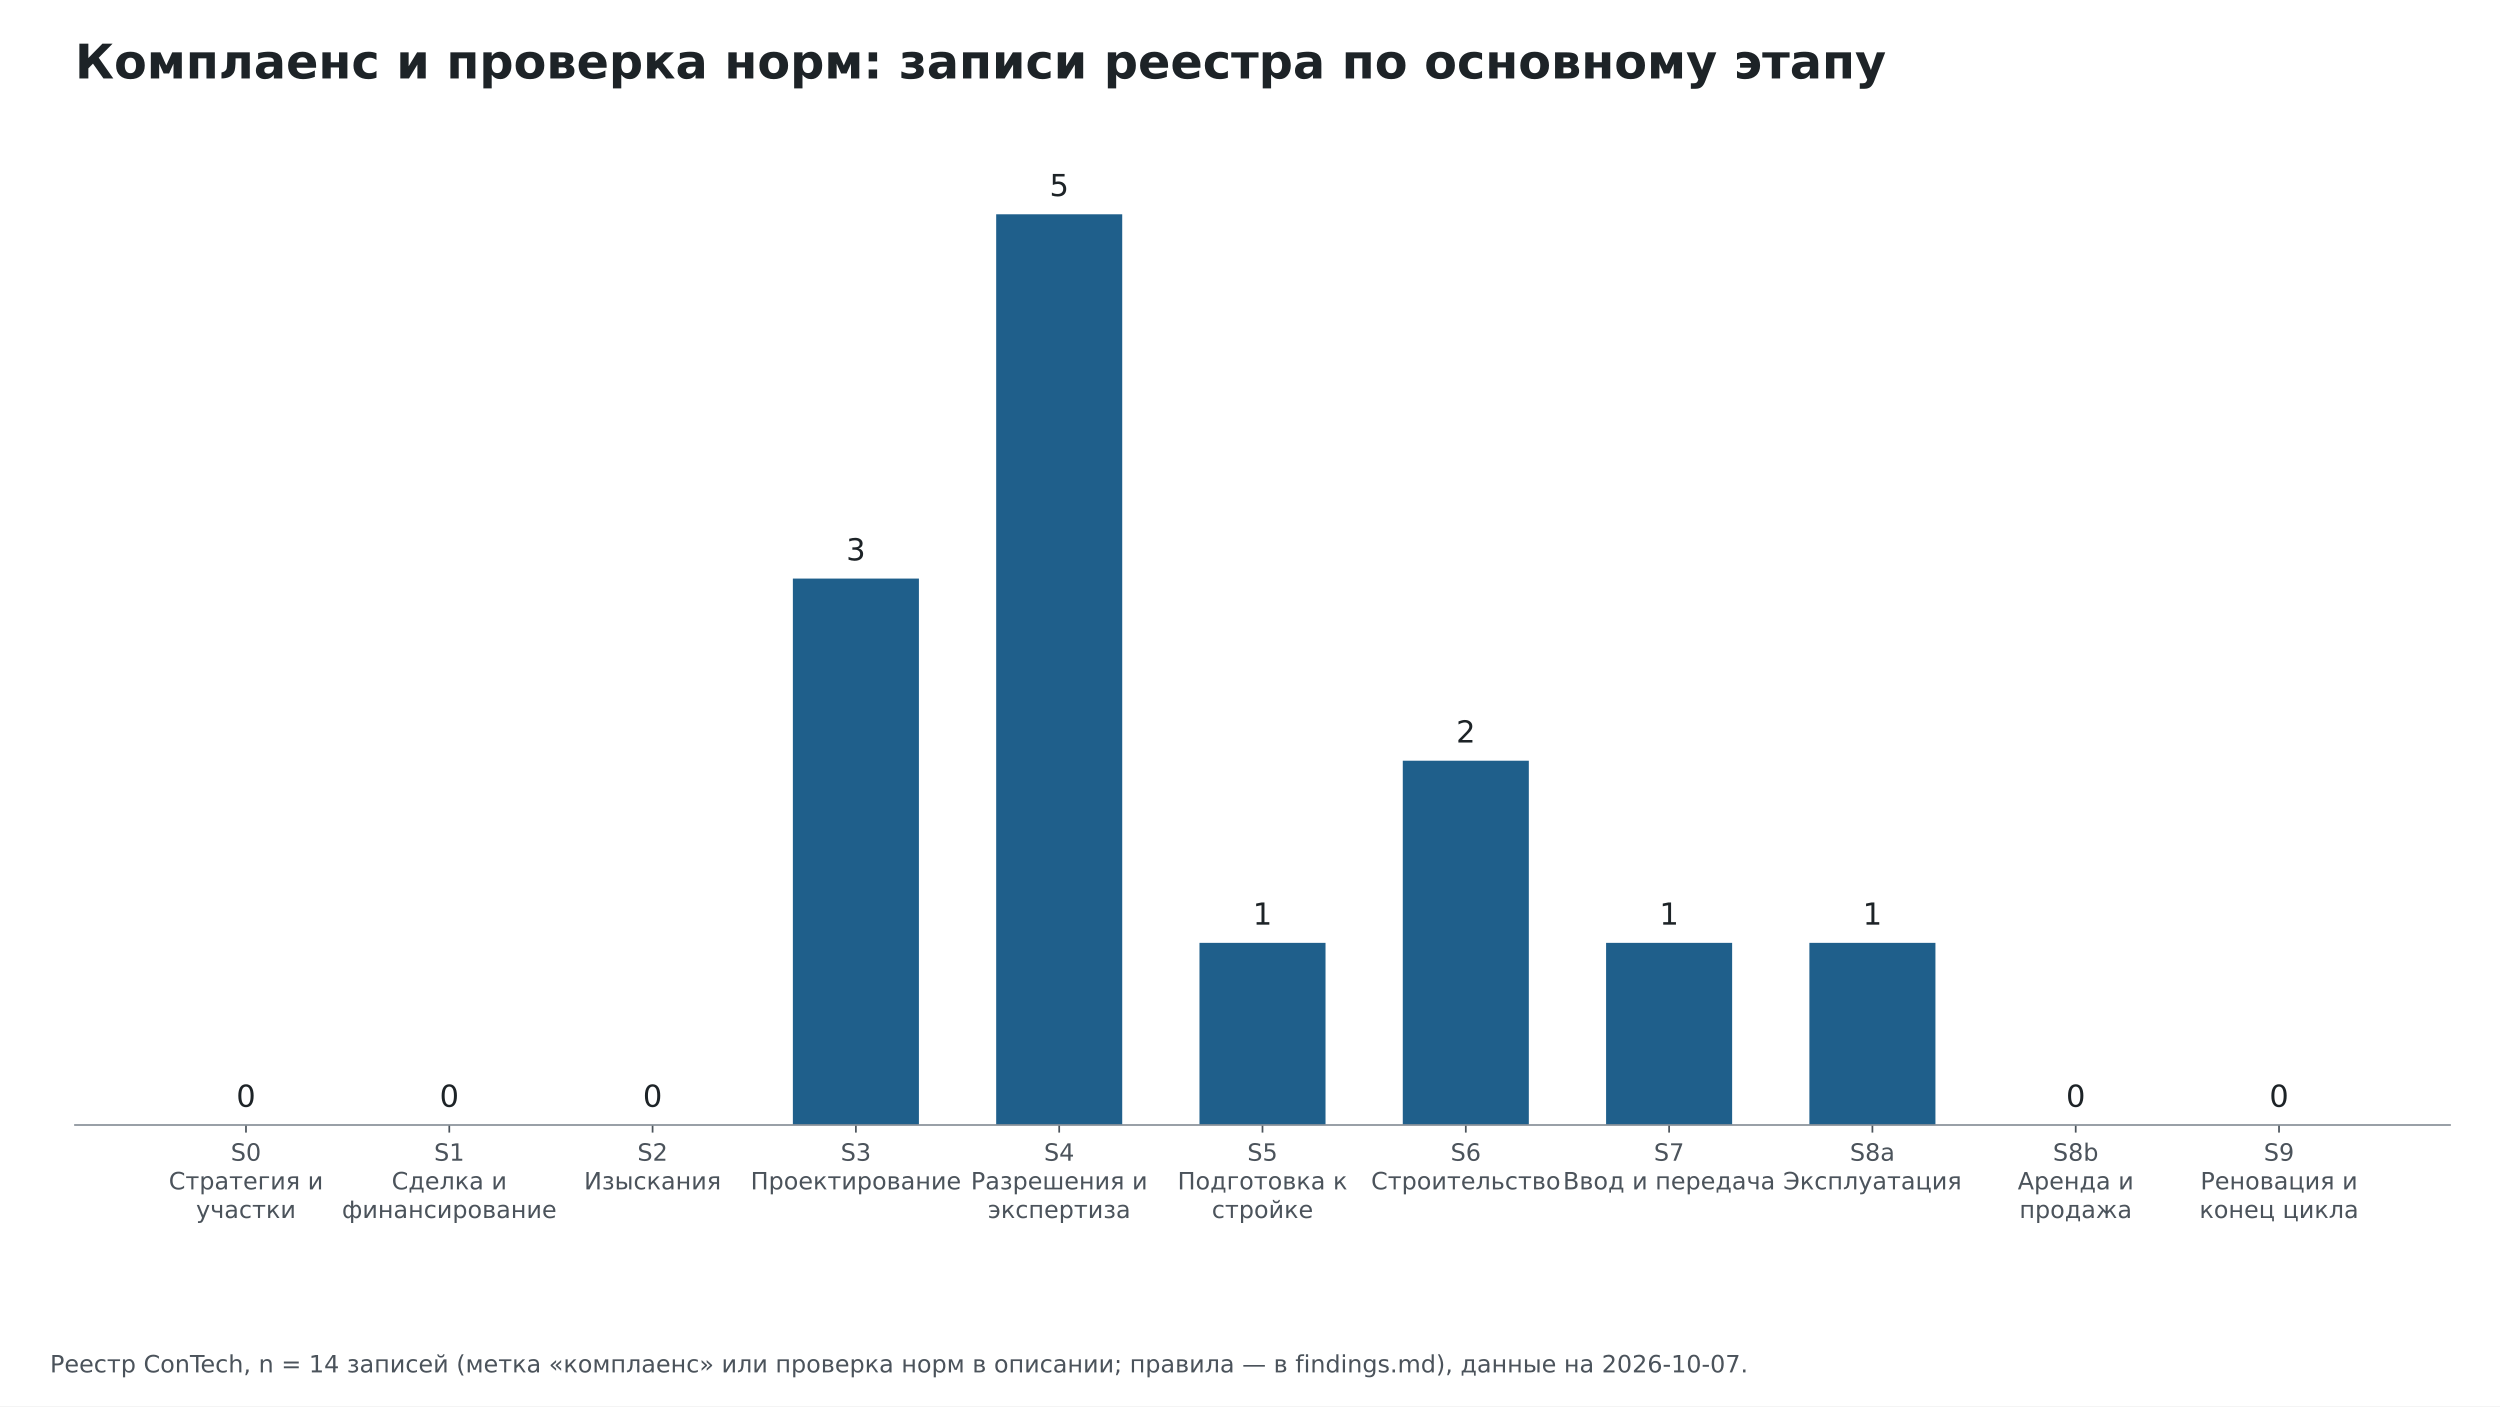
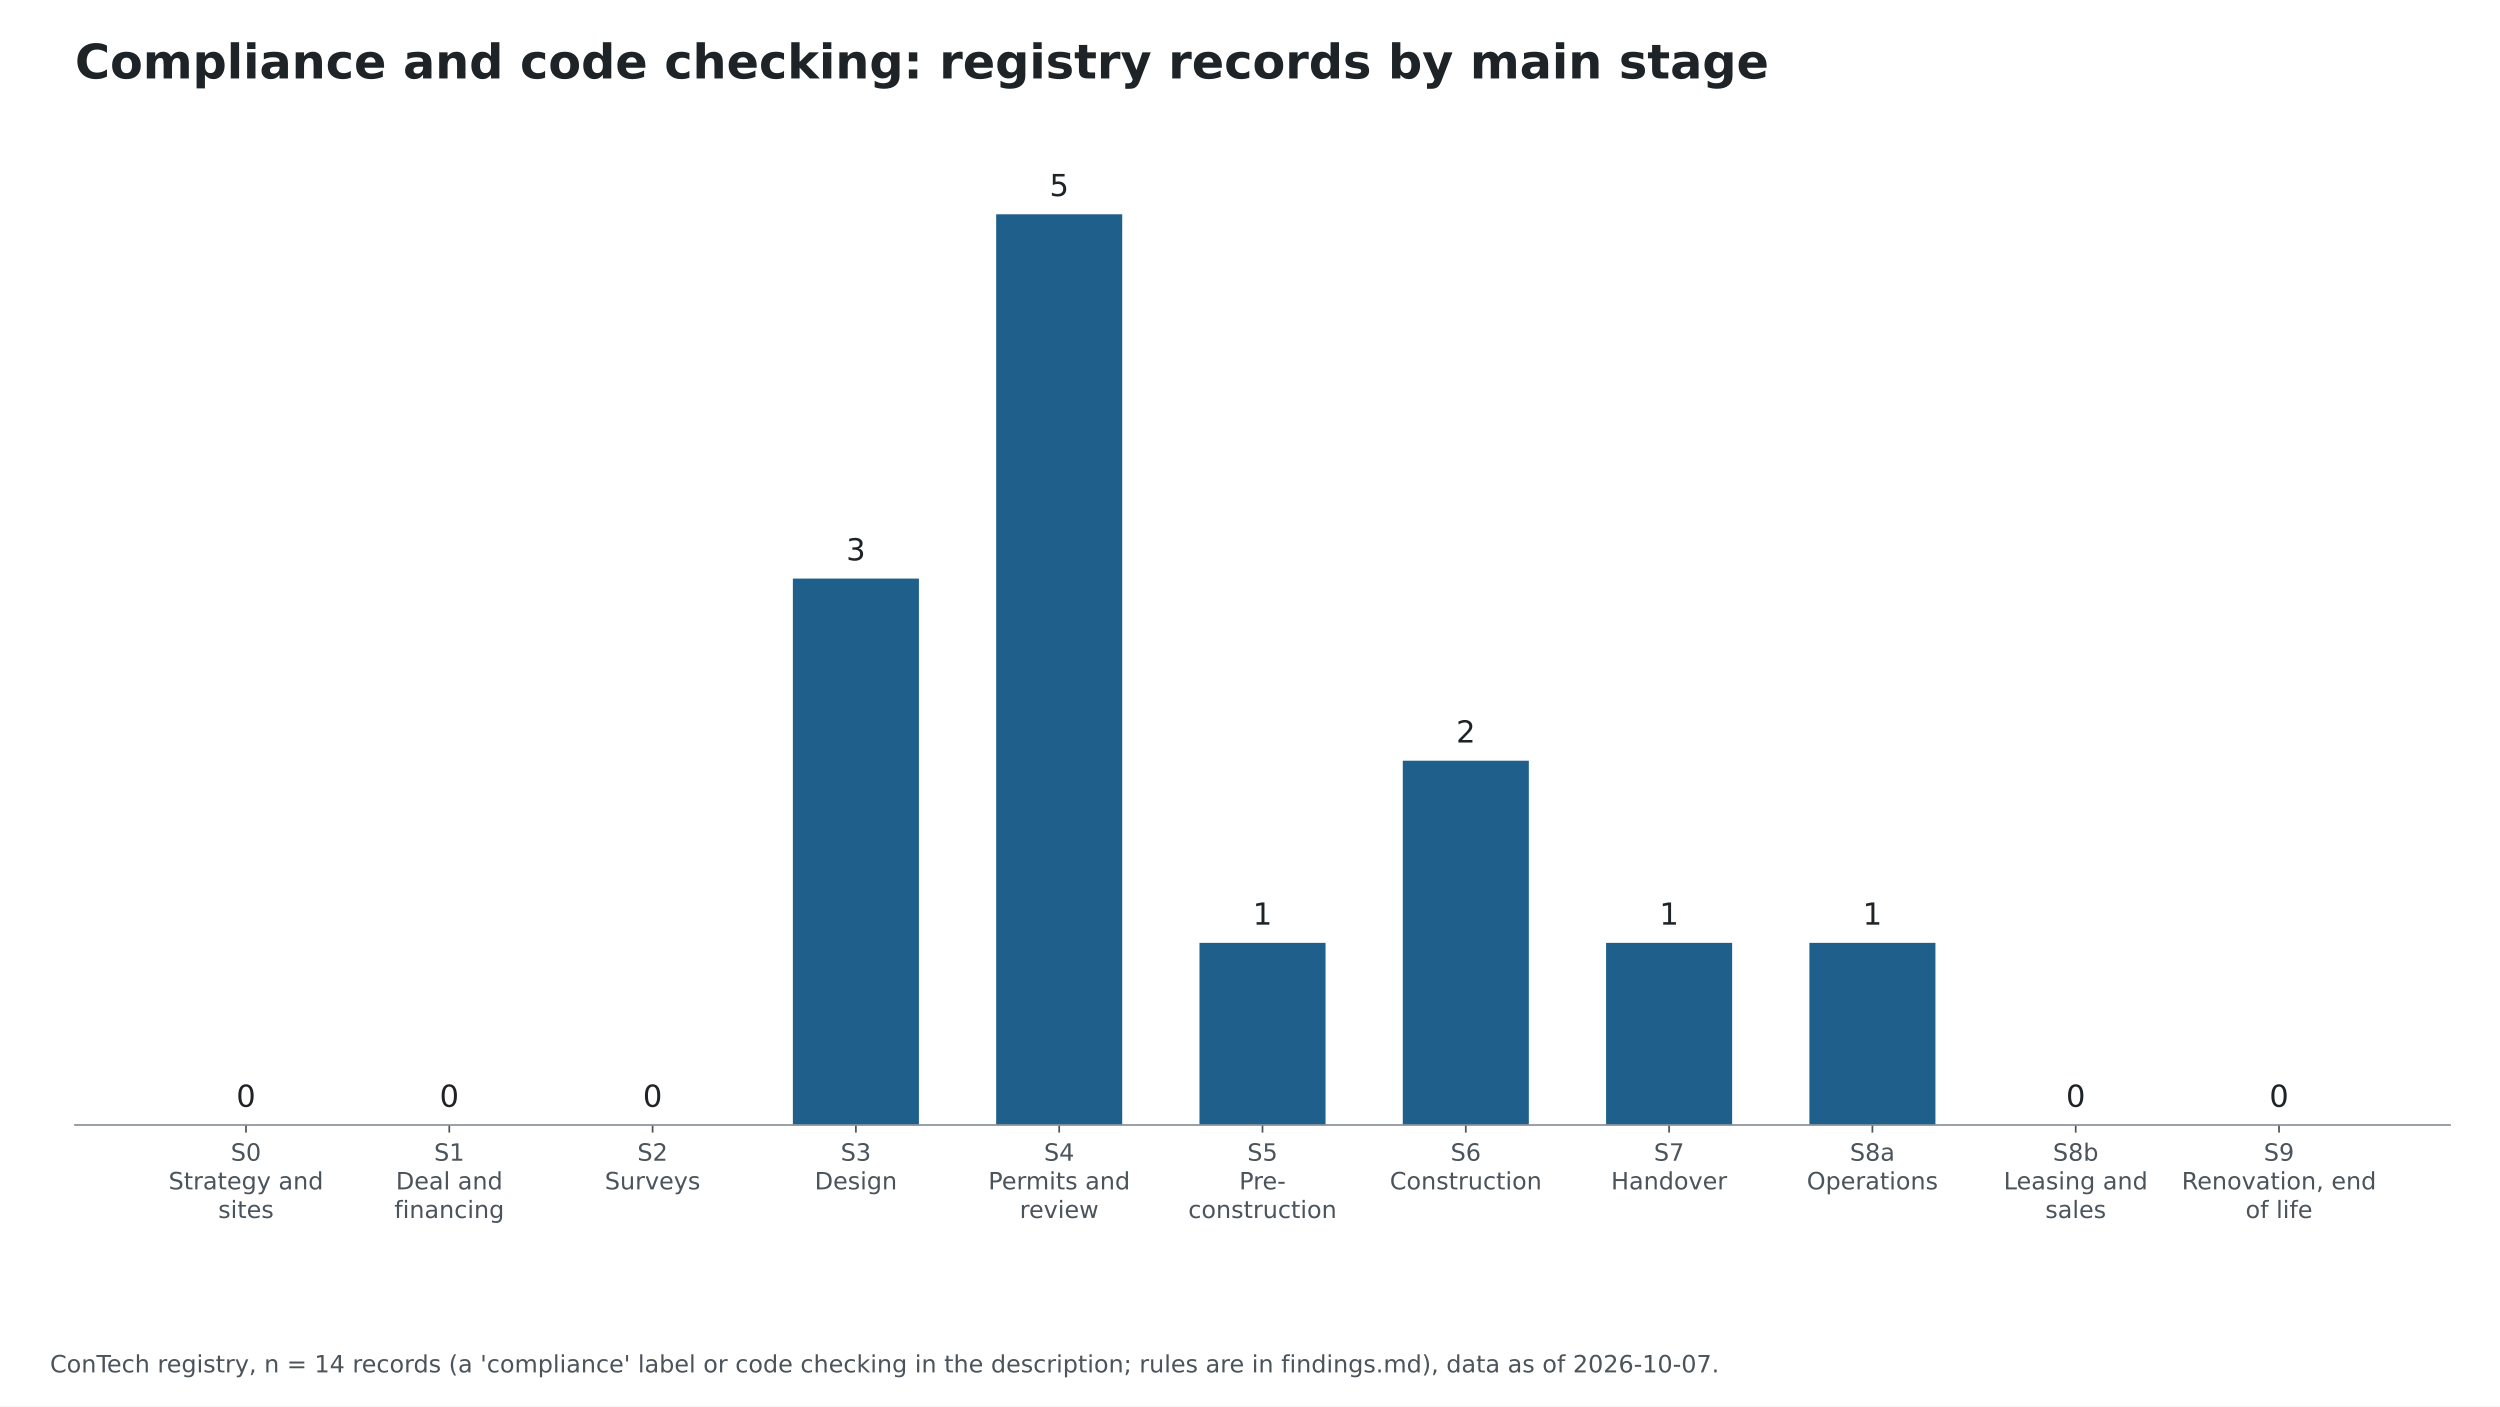
<svg xmlns="http://www.w3.org/2000/svg" xmlns:xlink="http://www.w3.org/1999/xlink" width="1152pt" height="648pt" viewBox="0 0 1152 648" version="1.1">
  <defs>
    <style type="text/css">*{stroke-linejoin: round; stroke-linecap: butt}</style>
  </defs>
  <g id="figure_1">
    <g id="patch_1">
      <path d="M 0 648  L 1152 648  L 1152 0  L 0 0  z " style="fill: #ffffff" />
    </g>
    <g id="axes_1">
      <g id="patch_2">
        <path d="M 34.56 518.4  L 1128.96 518.4  L 1128.96 77.76  L 34.56 77.76  z " style="fill: #ffffff" />
      </g>
      <g id="patch_3">
-         <path d="M 84.305 518.4  L 142.389 518.4  L 142.389 518.4  L 84.305 518.4  z " clip-path="url(#p8bf5a9644a)" style="fill: #1f5f8b" />
+         <path d="M 84.305 518.4  L 142.389 518.4  L 142.389 518.4  L 84.305 518.4  z " clip-path="url(#pb774c41f2a)" style="fill: #1f5f8b" />
      </g>
      <g id="patch_4">
-         <path d="M 177.988 518.4  L 236.071 518.4  L 236.071 518.4  L 177.988 518.4  z " clip-path="url(#p8bf5a9644a)" style="fill: #1f5f8b" />
+         <path d="M 177.988 518.4  L 236.071 518.4  L 236.071 518.4  L 177.988 518.4  z " clip-path="url(#pb774c41f2a)" style="fill: #1f5f8b" />
      </g>
      <g id="patch_5">
-         <path d="M 271.671 518.4  L 329.754 518.4  L 329.754 518.4  L 271.671 518.4  z " clip-path="url(#p8bf5a9644a)" style="fill: #1f5f8b" />
+         <path d="M 271.671 518.4  L 329.754 518.4  L 329.754 518.4  L 271.671 518.4  z " clip-path="url(#pb774c41f2a)" style="fill: #1f5f8b" />
      </g>
      <g id="patch_6">
-         <path d="M 365.353 518.4  L 423.436 518.4  L 423.436 266.606  L 365.353 266.606  z " clip-path="url(#p8bf5a9644a)" style="fill: #1f5f8b" />
+         <path d="M 365.353 518.4  L 423.436 518.4  L 423.436 266.606  L 365.353 266.606  z " clip-path="url(#pb774c41f2a)" style="fill: #1f5f8b" />
      </g>
      <g id="patch_7">
-         <path d="M 459.036 518.4  L 517.119 518.4  L 517.119 98.743  L 459.036 98.743  z " clip-path="url(#p8bf5a9644a)" style="fill: #1f5f8b" />
+         <path d="M 459.036 518.4  L 517.119 518.4  L 517.119 98.743  L 459.036 98.743  z " clip-path="url(#pb774c41f2a)" style="fill: #1f5f8b" />
      </g>
      <g id="patch_8">
-         <path d="M 552.718 518.4  L 610.802 518.4  L 610.802 434.469  L 552.718 434.469  z " clip-path="url(#p8bf5a9644a)" style="fill: #1f5f8b" />
+         <path d="M 552.718 518.4  L 610.802 518.4  L 610.802 434.469  L 552.718 434.469  z " clip-path="url(#pb774c41f2a)" style="fill: #1f5f8b" />
      </g>
      <g id="patch_9">
-         <path d="M 646.401 518.4  L 704.484 518.4  L 704.484 350.537  L 646.401 350.537  z " clip-path="url(#p8bf5a9644a)" style="fill: #1f5f8b" />
+         <path d="M 646.401 518.4  L 704.484 518.4  L 704.484 350.537  L 646.401 350.537  z " clip-path="url(#pb774c41f2a)" style="fill: #1f5f8b" />
      </g>
      <g id="patch_10">
-         <path d="M 740.084 518.4  L 798.167 518.4  L 798.167 434.469  L 740.084 434.469  z " clip-path="url(#p8bf5a9644a)" style="fill: #1f5f8b" />
+         <path d="M 740.084 518.4  L 798.167 518.4  L 798.167 434.469  L 740.084 434.469  z " clip-path="url(#pb774c41f2a)" style="fill: #1f5f8b" />
      </g>
      <g id="patch_11">
-         <path d="M 833.766 518.4  L 891.849 518.4  L 891.849 434.469  L 833.766 434.469  z " clip-path="url(#p8bf5a9644a)" style="fill: #1f5f8b" />
+         <path d="M 833.766 518.4  L 891.849 518.4  L 891.849 434.469  L 833.766 434.469  z " clip-path="url(#pb774c41f2a)" style="fill: #1f5f8b" />
      </g>
      <g id="patch_12">
-         <path d="M 927.449 518.4  L 985.532 518.4  L 985.532 518.4  L 927.449 518.4  z " clip-path="url(#p8bf5a9644a)" style="fill: #1f5f8b" />
+         <path d="M 927.449 518.4  L 985.532 518.4  L 985.532 518.4  L 927.449 518.4  z " clip-path="url(#pb774c41f2a)" style="fill: #1f5f8b" />
      </g>
      <g id="patch_13">
-         <path d="M 1021.131 518.4  L 1079.215 518.4  L 1079.215 518.4  L 1021.131 518.4  z " clip-path="url(#p8bf5a9644a)" style="fill: #1f5f8b" />
+         <path d="M 1021.131 518.4  L 1079.215 518.4  L 1079.215 518.4  L 1021.131 518.4  z " clip-path="url(#pb774c41f2a)" style="fill: #1f5f8b" />
      </g>
      <g id="matplotlib.axis_1">
        <g id="xtick_1">
          <g id="line2d_1">
            <defs>
-               <path id="m771f91bffd" d="M 0 0  L 0 3.5  " style="stroke: #4b535b; stroke-width: 0.8" />
+               <path id="mebf42b3eb0" d="M 0 0  L 0 3.5  " style="stroke: #4b535b; stroke-width: 0.8" />
            </defs>
            <g>
-               <use xlink:href="#m771f91bffd" x="113.347" y="518.4" style="fill: #4b535b; stroke: #4b535b; stroke-width: 0.8" />
+               <use xlink:href="#mebf42b3eb0" x="113.347" y="518.4" style="fill: #4b535b; stroke: #4b535b; stroke-width: 0.8" />
            </g>
          </g>
          <g id="text_1">
            <text style="font-size: 11px; font-family: 'DejaVu Sans'; fill: #4b535b" transform="translate(106.356 534.8585)">S0</text>
-             <text style="font-size: 11px; font-family: 'DejaVu Sans'; fill: #4b535b" transform="translate(77.75776 548.0606)">Стратегия и</text>
-             <text style="font-size: 11px; font-family: 'DejaVu Sans'; fill: #4b535b" transform="translate(90.3476 561.2628)">участки</text>
+             <text style="font-size: 11px; font-family: 'DejaVu Sans'; fill: #4b535b" transform="translate(77.68471 548.0615)">Strategy and</text>
+             <text style="font-size: 11px; font-family: 'DejaVu Sans'; fill: #4b535b" transform="translate(100.5484 561.2645)">sites</text>
          </g>
        </g>
        <g id="xtick_2">
          <g id="line2d_2">
            <g>
-               <use xlink:href="#m771f91bffd" x="207.03" y="518.4" style="fill: #4b535b; stroke: #4b535b; stroke-width: 0.8" />
+               <use xlink:href="#mebf42b3eb0" x="207.03" y="518.4" style="fill: #4b535b; stroke: #4b535b; stroke-width: 0.8" />
            </g>
          </g>
          <g id="text_2">
            <text style="font-size: 11px; font-family: 'DejaVu Sans'; fill: #4b535b" transform="translate(200.0386 534.8585)">S1</text>
-             <text style="font-size: 11px; font-family: 'DejaVu Sans'; fill: #4b535b" transform="translate(180.4715 548.0606)">Сделка и</text>
-             <text style="font-size: 11px; font-family: 'DejaVu Sans'; fill: #4b535b" transform="translate(157.57 561.2628)">финансирование</text>
+             <text style="font-size: 11px; font-family: 'DejaVu Sans'; fill: #4b535b" transform="translate(182.4163 548.0615)">Deal and</text>
+             <text style="font-size: 11px; font-family: 'DejaVu Sans'; fill: #4b535b" transform="translate(181.6944 561.2645)">financing</text>
          </g>
        </g>
        <g id="xtick_3">
          <g id="line2d_3">
            <g>
-               <use xlink:href="#m771f91bffd" x="300.712" y="518.4" style="fill: #4b535b; stroke: #4b535b; stroke-width: 0.8" />
+               <use xlink:href="#mebf42b3eb0" x="300.712" y="518.4" style="fill: #4b535b; stroke: #4b535b; stroke-width: 0.8" />
            </g>
          </g>
          <g id="text_3">
            <text style="font-size: 11px; font-family: 'DejaVu Sans'; fill: #4b535b" transform="translate(293.7212 534.8585)">S2</text>
-             <text style="font-size: 11px; font-family: 'DejaVu Sans'; fill: #4b535b" transform="translate(269.1354 548.0606)">Изыскания</text>
+             <text style="font-size: 11px; font-family: 'DejaVu Sans'; fill: #4b535b" transform="translate(278.714 548.0606)">Surveys</text>
          </g>
        </g>
        <g id="xtick_4">
          <g id="line2d_4">
            <g>
-               <use xlink:href="#m771f91bffd" x="394.395" y="518.4" style="fill: #4b535b; stroke: #4b535b; stroke-width: 0.8" />
+               <use xlink:href="#mebf42b3eb0" x="394.395" y="518.4" style="fill: #4b535b; stroke: #4b535b; stroke-width: 0.8" />
            </g>
          </g>
          <g id="text_4">
            <text style="font-size: 11px; font-family: 'DejaVu Sans'; fill: #4b535b" transform="translate(387.4038 534.8585)">S3</text>
-             <text style="font-size: 11px; font-family: 'DejaVu Sans'; fill: #4b535b" transform="translate(345.8943 548.0606)">Проектирование</text>
+             <text style="font-size: 11px; font-family: 'DejaVu Sans'; fill: #4b535b" transform="translate(375.4052 548.0615)">Design</text>
          </g>
        </g>
        <g id="xtick_5">
          <g id="line2d_5">
            <g>
-               <use xlink:href="#m771f91bffd" x="488.077" y="518.4" style="fill: #4b535b; stroke: #4b535b; stroke-width: 0.8" />
+               <use xlink:href="#mebf42b3eb0" x="488.077" y="518.4" style="fill: #4b535b; stroke: #4b535b; stroke-width: 0.8" />
            </g>
          </g>
          <g id="text_5">
            <text style="font-size: 11px; font-family: 'DejaVu Sans'; fill: #4b535b" transform="translate(481.0864 534.8585)">S4</text>
-             <text style="font-size: 11px; font-family: 'DejaVu Sans'; fill: #4b535b" transform="translate(447.3731 548.0606)">Разрешения и</text>
-             <text style="font-size: 11px; font-family: 'DejaVu Sans'; fill: #4b535b" transform="translate(455.1676 561.2628)">экспертиза</text>
+             <text style="font-size: 11px; font-family: 'DejaVu Sans'; fill: #4b535b" transform="translate(455.4057 548.0615)">Permits and</text>
+             <text style="font-size: 11px; font-family: 'DejaVu Sans'; fill: #4b535b" transform="translate(469.8879 561.2645)">review</text>
          </g>
        </g>
        <g id="xtick_6">
          <g id="line2d_6">
            <g>
-               <use xlink:href="#m771f91bffd" x="581.76" y="518.4" style="fill: #4b535b; stroke: #4b535b; stroke-width: 0.8" />
+               <use xlink:href="#mebf42b3eb0" x="581.76" y="518.4" style="fill: #4b535b; stroke: #4b535b; stroke-width: 0.8" />
            </g>
          </g>
          <g id="text_6">
            <text style="font-size: 11px; font-family: 'DejaVu Sans'; fill: #4b535b" transform="translate(574.769 534.8585)">S5</text>
-             <text style="font-size: 11px; font-family: 'DejaVu Sans'; fill: #4b535b" transform="translate(542.6266 548.0606)">Подготовка к</text>
-             <text style="font-size: 11px; font-family: 'DejaVu Sans'; fill: #4b535b" transform="translate(558.3945 561.2628)">стройке</text>
+             <text style="font-size: 11px; font-family: 'DejaVu Sans'; fill: #4b535b" transform="translate(571.0316 548.0606)">Pre-</text>
+             <text style="font-size: 11px; font-family: 'DejaVu Sans'; fill: #4b535b" transform="translate(547.5577 561.2637)">construction</text>
          </g>
        </g>
        <g id="xtick_7">
          <g id="line2d_7">
            <g>
-               <use xlink:href="#m771f91bffd" x="675.443" y="518.4" style="fill: #4b535b; stroke: #4b535b; stroke-width: 0.8" />
+               <use xlink:href="#mebf42b3eb0" x="675.443" y="518.4" style="fill: #4b535b; stroke: #4b535b; stroke-width: 0.8" />
            </g>
          </g>
          <g id="text_7">
            <text style="font-size: 11px; font-family: 'DejaVu Sans'; fill: #4b535b" transform="translate(668.4516 534.8585)">S6</text>
-             <text style="font-size: 11px; font-family: 'DejaVu Sans'; fill: #4b535b" transform="translate(631.7872 548.0606)">Строительство</text>
+             <text style="font-size: 11px; font-family: 'DejaVu Sans'; fill: #4b535b" transform="translate(640.4239 548.0615)">Construction</text>
          </g>
        </g>
        <g id="xtick_8">
          <g id="line2d_8">
            <g>
-               <use xlink:href="#m771f91bffd" x="769.125" y="518.4" style="fill: #4b535b; stroke: #4b535b; stroke-width: 0.8" />
+               <use xlink:href="#mebf42b3eb0" x="769.125" y="518.4" style="fill: #4b535b; stroke: #4b535b; stroke-width: 0.8" />
            </g>
          </g>
          <g id="text_8">
            <text style="font-size: 11px; font-family: 'DejaVu Sans'; fill: #4b535b" transform="translate(762.1342 534.8585)">S7</text>
-             <text style="font-size: 11px; font-family: 'DejaVu Sans'; fill: #4b535b" transform="translate(720.2233 548.0606)">Ввод и передача</text>
+             <text style="font-size: 11px; font-family: 'DejaVu Sans'; fill: #4b535b" transform="translate(742.3754 548.0615)">Handover</text>
          </g>
        </g>
        <g id="xtick_9">
          <g id="line2d_9">
            <g>
-               <use xlink:href="#m771f91bffd" x="862.808" y="518.4" style="fill: #4b535b; stroke: #4b535b; stroke-width: 0.8" />
+               <use xlink:href="#mebf42b3eb0" x="862.808" y="518.4" style="fill: #4b535b; stroke: #4b535b; stroke-width: 0.8" />
            </g>
          </g>
          <g id="text_9">
            <text style="font-size: 11px; font-family: 'DejaVu Sans'; fill: #4b535b" transform="translate(852.4463 534.8585)">S8a</text>
-             <text style="font-size: 11px; font-family: 'DejaVu Sans'; fill: #4b535b" transform="translate(821.6832 548.0606)">Эксплуатация</text>
+             <text style="font-size: 11px; font-family: 'DejaVu Sans'; fill: #4b535b" transform="translate(832.5707 548.0615)">Operations</text>
          </g>
        </g>
        <g id="xtick_10">
          <g id="line2d_10">
            <g>
-               <use xlink:href="#m771f91bffd" x="956.49" y="518.4" style="fill: #4b535b; stroke: #4b535b; stroke-width: 0.8" />
+               <use xlink:href="#mebf42b3eb0" x="956.49" y="518.4" style="fill: #4b535b; stroke: #4b535b; stroke-width: 0.8" />
            </g>
          </g>
          <g id="text_10">
            <text style="font-size: 11px; font-family: 'DejaVu Sans'; fill: #4b535b" transform="translate(946.0077 534.8594)">S8b</text>
-             <text style="font-size: 11px; font-family: 'DejaVu Sans'; fill: #4b535b" transform="translate(929.7612 548.0615)">Аренда и</text>
-             <text style="font-size: 11px; font-family: 'DejaVu Sans'; fill: #4b535b" transform="translate(930.5389 561.2637)">продажа</text>
+             <text style="font-size: 11px; font-family: 'DejaVu Sans'; fill: #4b535b" transform="translate(923.3013 548.0624)">Leasing and</text>
+             <text style="font-size: 11px; font-family: 'DejaVu Sans'; fill: #4b535b" transform="translate(942.4774 561.2654)">sales</text>
          </g>
        </g>
        <g id="xtick_11">
          <g id="line2d_11">
            <g>
-               <use xlink:href="#m771f91bffd" x="1050.173" y="518.4" style="fill: #4b535b; stroke: #4b535b; stroke-width: 0.8" />
+               <use xlink:href="#mebf42b3eb0" x="1050.173" y="518.4" style="fill: #4b535b; stroke: #4b535b; stroke-width: 0.8" />
            </g>
          </g>
          <g id="text_11">
            <text style="font-size: 11px; font-family: 'DejaVu Sans'; fill: #4b535b" transform="translate(1043.182 534.8585)">S9</text>
-             <text style="font-size: 11px; font-family: 'DejaVu Sans'; fill: #4b535b" transform="translate(1013.951 548.0606)">Реновация и</text>
-             <text style="font-size: 11px; font-family: 'DejaVu Sans'; fill: #4b535b" transform="translate(1013.488 561.2628)">конец цикла</text>
+             <text style="font-size: 11px; font-family: 'DejaVu Sans'; fill: #4b535b" transform="translate(1005.345 548.0615)">Renovation, end</text>
+             <text style="font-size: 11px; font-family: 'DejaVu Sans'; fill: #4b535b" transform="translate(1034.747 561.2645)">of life</text>
          </g>
        </g>
      </g>
      <g id="patch_14">
        <path d="M 34.56 518.4  L 1128.96 518.4  " style="fill: none; stroke: #8a929a; stroke-width: 0.8; stroke-linejoin: miter; stroke-linecap: square" />
      </g>
      <g id="text_12">
        <text style="font-size: 14px; font-family: 'DejaVu Sans'; text-anchor: middle; fill: #1d2327" x="113.347" y="510.007" transform="rotate(-0 113.3471 510.0069)">0</text>
      </g>
      <g id="text_13">
        <text style="font-size: 14px; font-family: 'DejaVu Sans'; text-anchor: middle; fill: #1d2327" x="207.03" y="510.007" transform="rotate(-0 207.0296 510.0069)">0</text>
      </g>
      <g id="text_14">
        <text style="font-size: 14px; font-family: 'DejaVu Sans'; text-anchor: middle; fill: #1d2327" x="300.712" y="510.007" transform="rotate(-0 300.7122 510.0069)">0</text>
      </g>
      <g id="text_15">
        <text style="font-size: 14px; font-family: 'DejaVu Sans'; text-anchor: middle; fill: #1d2327" x="394.395" y="258.213" transform="rotate(-0 394.3948 258.2126)">3</text>
      </g>
      <g id="text_16">
        <text style="font-size: 14px; font-family: 'DejaVu Sans'; text-anchor: middle; fill: #1d2327" x="488.077" y="90.35" transform="rotate(-0 488.0774 90.34971)">5</text>
      </g>
      <g id="text_17">
        <text style="font-size: 14px; font-family: 'DejaVu Sans'; text-anchor: middle; fill: #1d2327" x="581.76" y="426.075" transform="rotate(-0 581.76 426.0754)">1</text>
      </g>
      <g id="text_18">
        <text style="font-size: 14px; font-family: 'DejaVu Sans'; text-anchor: middle; fill: #1d2327" x="675.443" y="342.144" transform="rotate(-0 675.4426 342.144)">2</text>
      </g>
      <g id="text_19">
        <text style="font-size: 14px; font-family: 'DejaVu Sans'; text-anchor: middle; fill: #1d2327" x="769.125" y="426.075" transform="rotate(-0 769.1252 426.0754)">1</text>
      </g>
      <g id="text_20">
        <text style="font-size: 14px; font-family: 'DejaVu Sans'; text-anchor: middle; fill: #1d2327" x="862.808" y="426.075" transform="rotate(-0 862.8078 426.0754)">1</text>
      </g>
      <g id="text_21">
        <text style="font-size: 14px; font-family: 'DejaVu Sans'; text-anchor: middle; fill: #1d2327" x="956.49" y="510.007" transform="rotate(-0 956.4904 510.0069)">0</text>
      </g>
      <g id="text_22">
        <text style="font-size: 14px; font-family: 'DejaVu Sans'; text-anchor: middle; fill: #1d2327" x="1050.173" y="510.007" transform="rotate(-0 1050.173 510.0069)">0</text>
      </g>
    </g>
    <g id="text_23">
-       <text style="font-weight: 700; font-size: 22px; font-family: 'DejaVu Sans'; text-anchor: start; fill: #1d2327" x="34.56" y="36.155" transform="rotate(-0 34.56 36.15484)">Комплаенс и проверка норм: записи реестра по основному этапу</text>
+       <text style="font-weight: 700; font-size: 22px; font-family: 'DejaVu Sans'; text-anchor: start; fill: #1d2327" x="34.56" y="36.157" transform="rotate(-0 34.56 36.15656)">Compliance and code checking: registry records by main stage</text>
    </g>
    <g id="text_24">
-       <text style="font-size: 11px; font-family: 'DejaVu Sans'; text-anchor: start; fill: #4b535b" x="23.04" y="632.397" transform="rotate(-0 23.04 632.3974)">Реестр ConTech, n = 14 записей (метка «комплаенс» или проверка норм в описании; правила — в findings.md), данные на 2026-10-07.</text>
+       <text style="font-size: 11px; font-family: 'DejaVu Sans'; text-anchor: start; fill: #4b535b" x="23.04" y="632.397" transform="rotate(-0 23.04 632.3974)">ConTech registry, n = 14 records (a 'compliance' label or code checking in the description; rules are in findings.md), data as of 2026-10-07.</text>
    </g>
  </g>
  <defs>
-     <clipPath id="p8bf5a9644a">
+     <clipPath id="pb774c41f2a">
      <rect x="34.56" y="77.76" width="1094.4" height="440.64" />
    </clipPath>
  </defs>
</svg>
